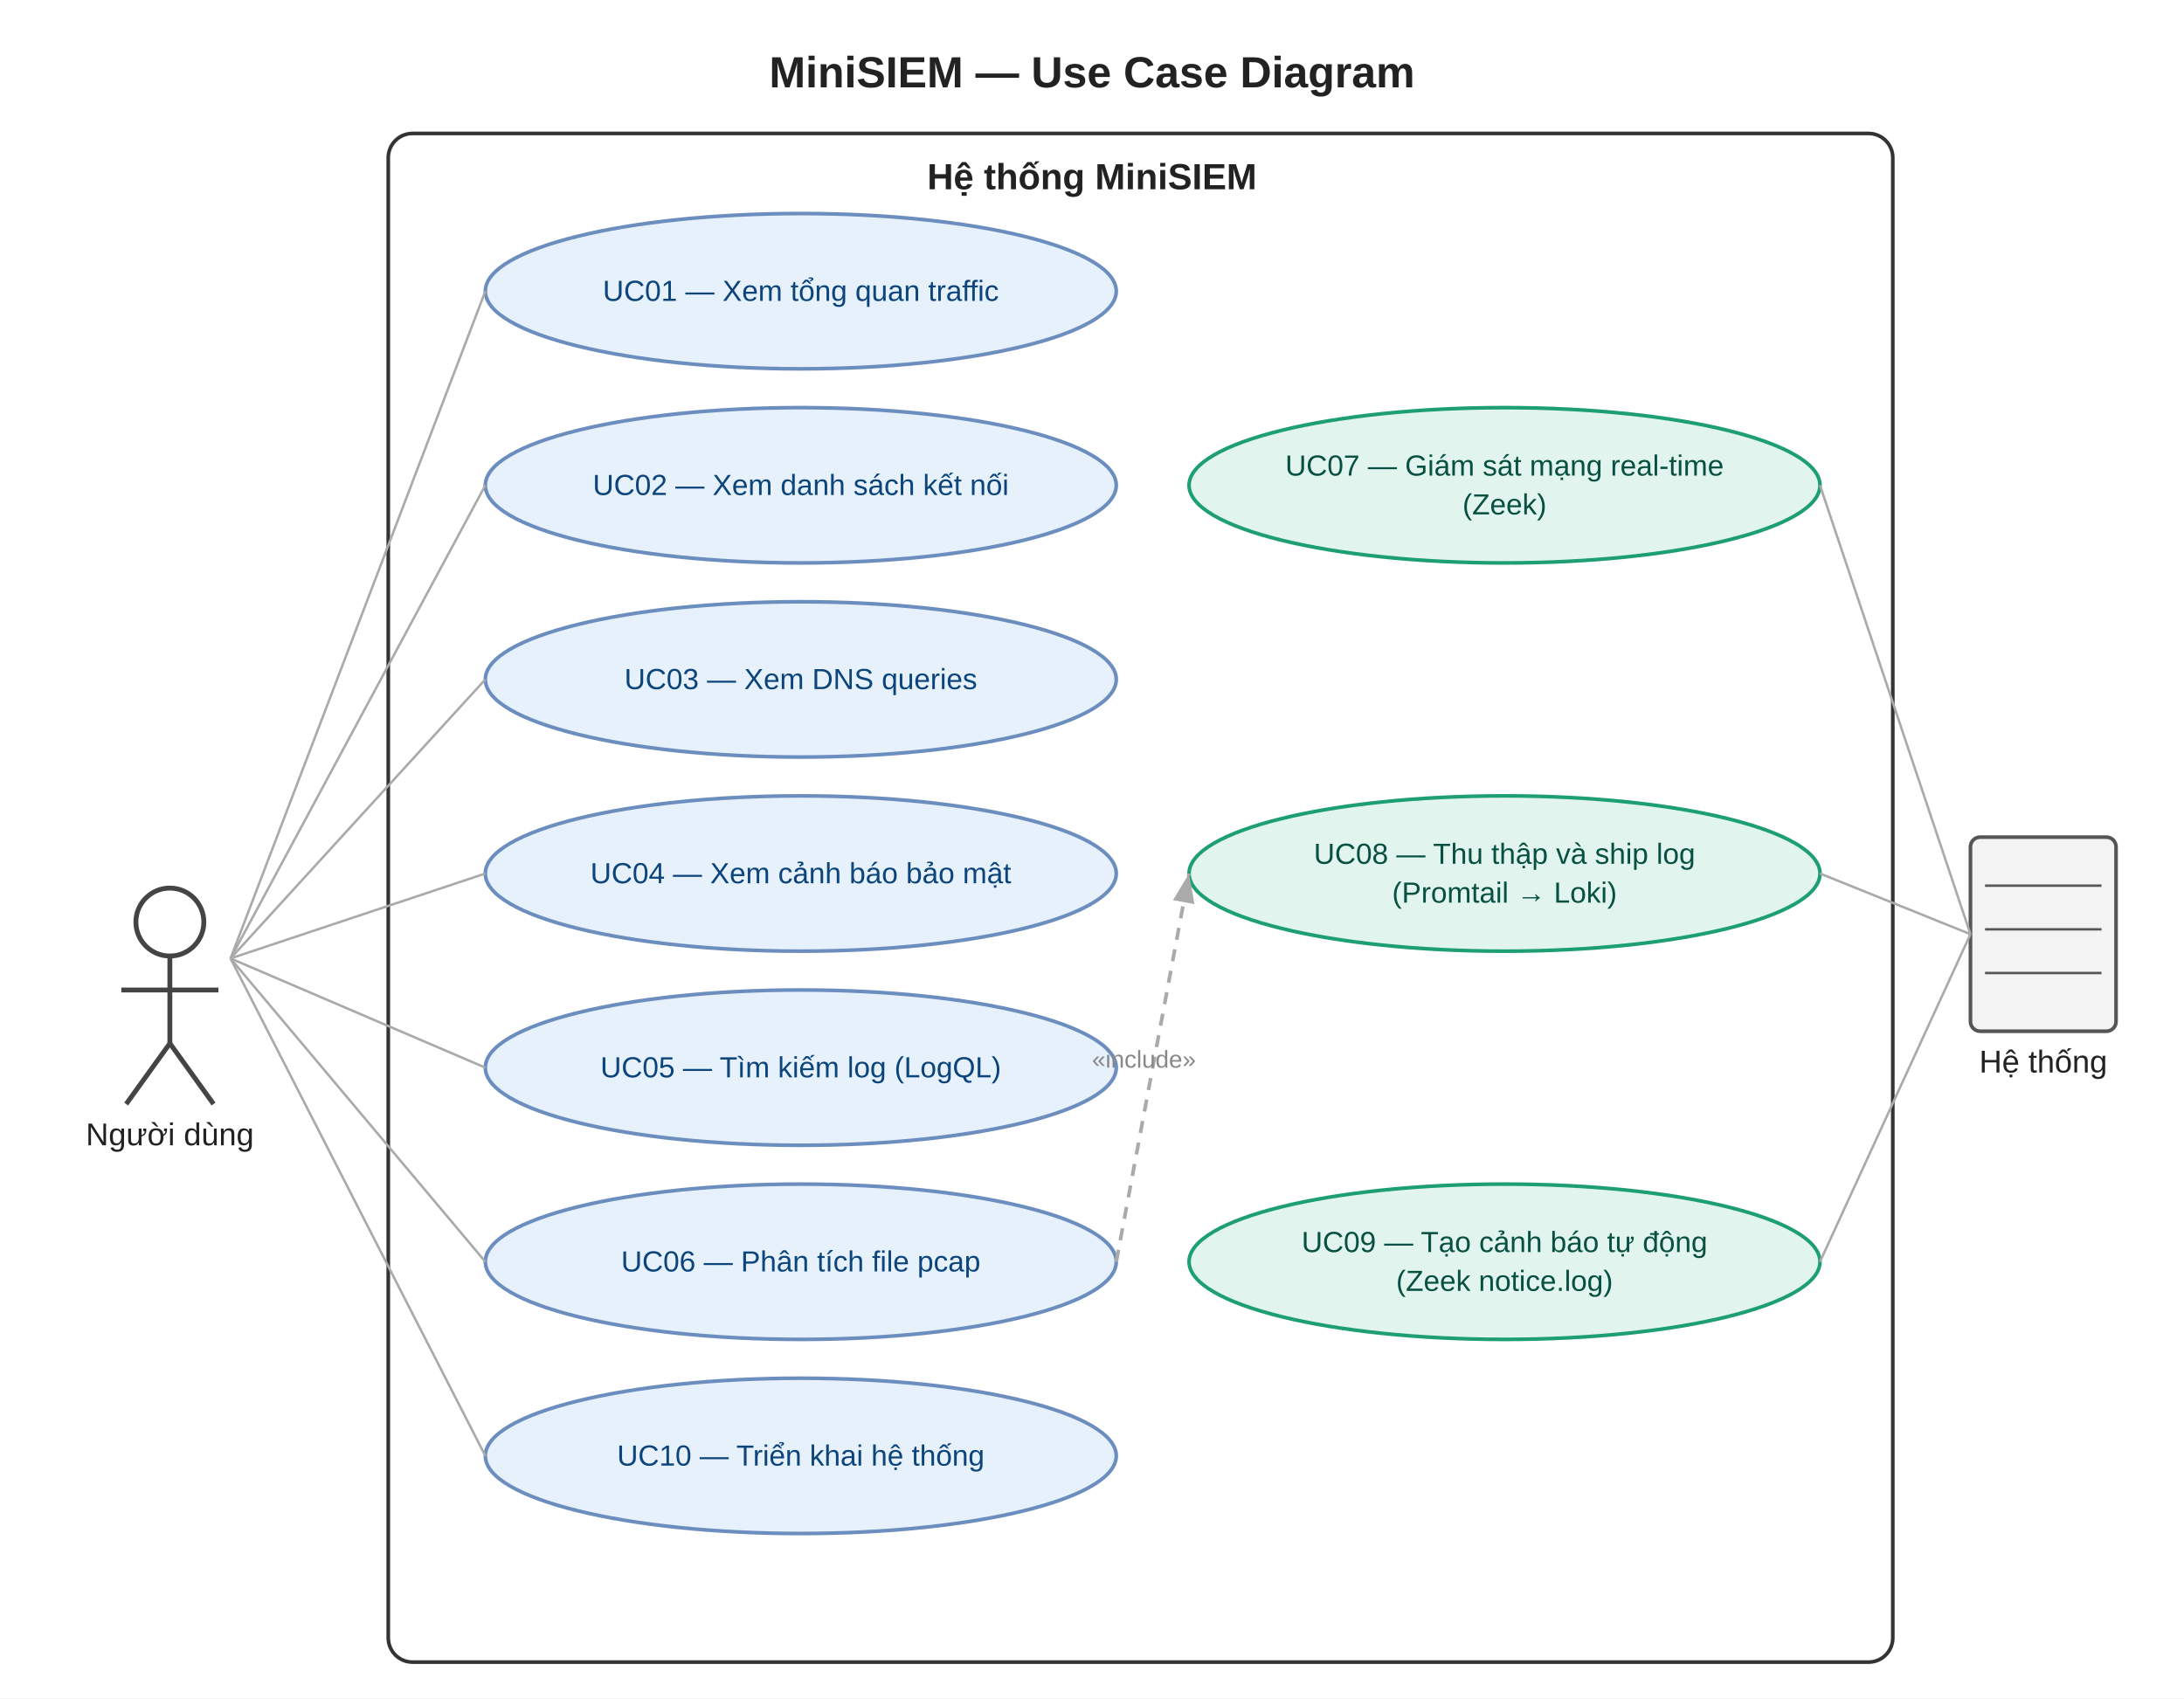
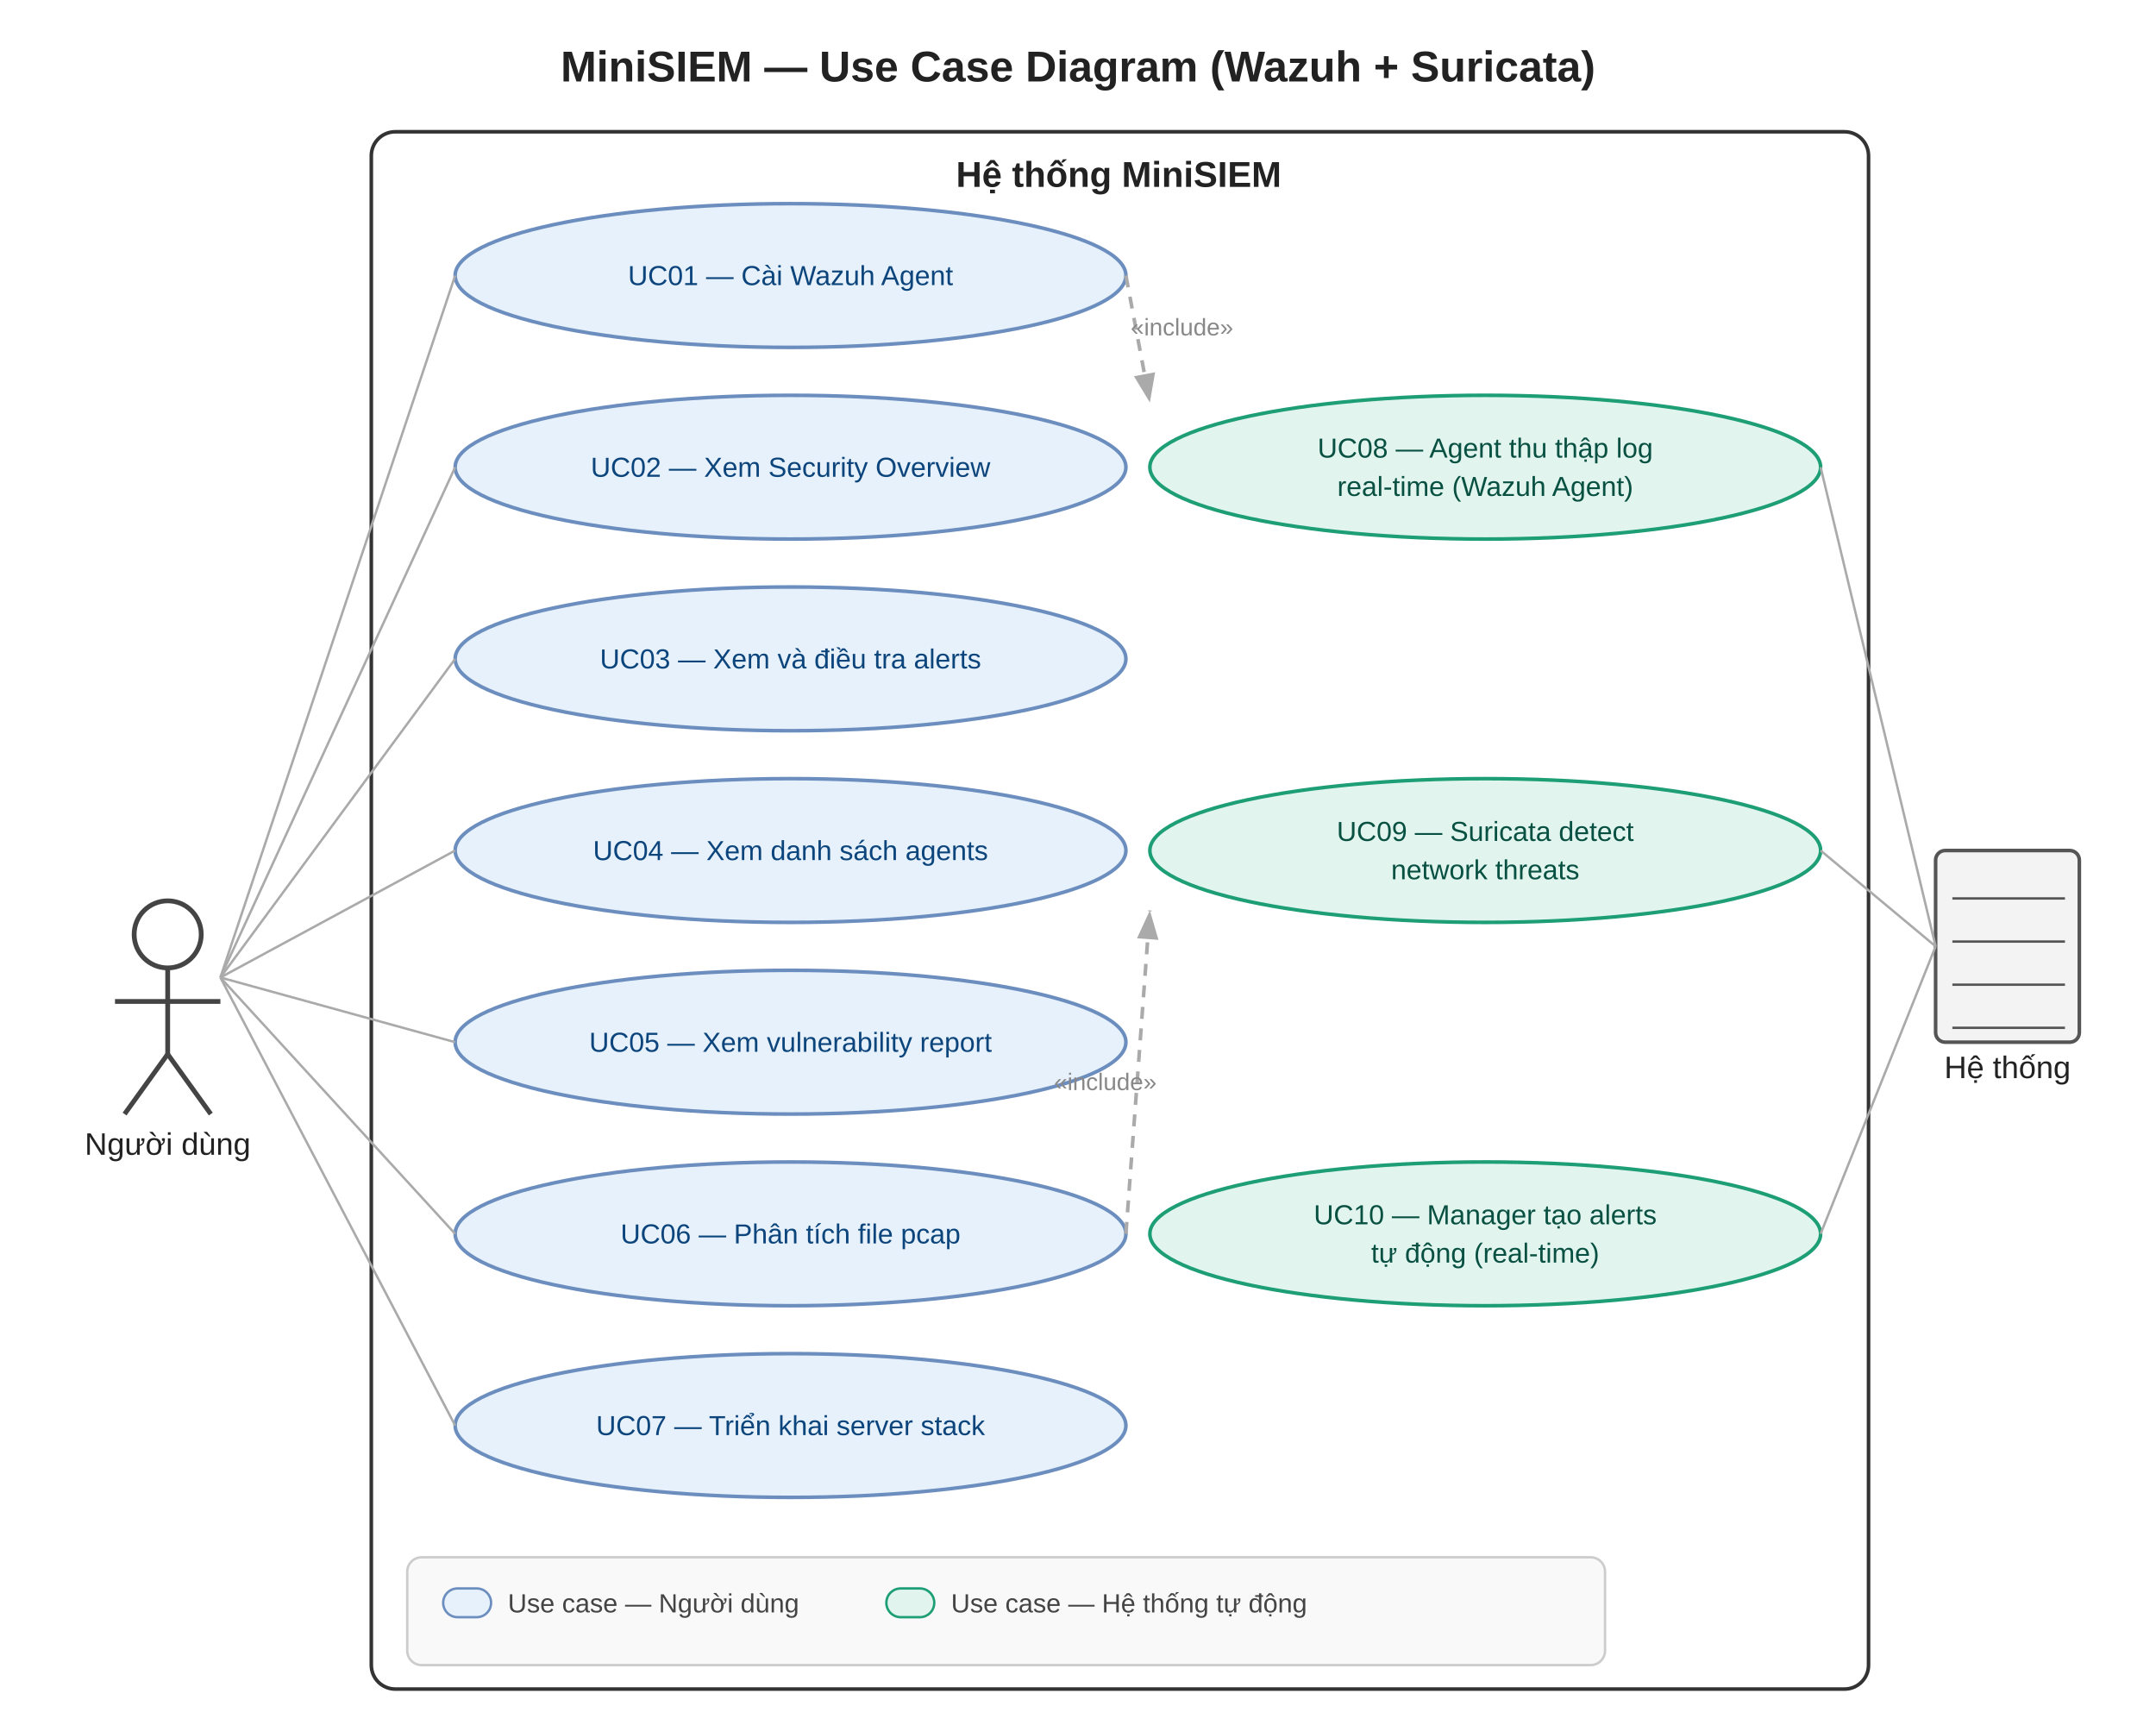
- <svg xmlns="http://www.w3.org/2000/svg" viewBox="0 0 900 700" font-family="Arial, Helvetica, sans-serif">
+ <svg xmlns="http://www.w3.org/2000/svg" viewBox="0 0 900 720" font-family="Arial, Helvetica, sans-serif">
  <defs>
-     <marker id="arrow2" markerWidth="10" markerHeight="10" refX="8" refY="3" orient="auto" markerUnits="strokeWidth">
+     <marker id="arr2" markerWidth="10" markerHeight="10" refX="8" refY="3" orient="auto" markerUnits="strokeWidth">
      <path d="M0,0 L8,3 L0,6 Z" fill="#aaaaaa" />
    </marker>
  </defs>
-   <rect width="900" height="700" fill="#ffffff" />
-   <text x="450" y="36" text-anchor="middle" font-size="18" font-weight="bold" fill="#222222">MiniSIEM — Use Case Diagram</text>
-   <rect x="160" y="55" width="620" height="630" rx="10" fill="none" stroke="#333333" stroke-width="1.5" />
-   <text x="450" y="78" text-anchor="middle" font-size="15" font-weight="bold" fill="#222222">Hệ thống MiniSIEM</text>
-   <circle cx="70" cy="380" r="14" fill="#ffffff" stroke="#444444" stroke-width="2" />
-   <line x1="70" y1="394" x2="70" y2="430" stroke="#444444" stroke-width="2" />
-   <line x1="50" y1="408" x2="90" y2="408" stroke="#444444" stroke-width="2" />
-   <line x1="70" y1="430" x2="52" y2="455" stroke="#444444" stroke-width="2" />
-   <line x1="70" y1="430" x2="88" y2="455" stroke="#444444" stroke-width="2" />
-   <text x="70" y="472" text-anchor="middle" font-size="13" fill="#222222">Người dùng</text>
-   <rect x="812" y="345" width="60" height="80" rx="4" fill="#f3f3f3" stroke="#555555" stroke-width="1.5" />
-   <line x1="818" y1="365" x2="866" y2="365" stroke="#555555" stroke-width="1" />
-   <line x1="818" y1="383" x2="866" y2="383" stroke="#555555" stroke-width="1" />
-   <line x1="818" y1="401" x2="866" y2="401" stroke="#555555" stroke-width="1" />
-   <text x="842" y="442" text-anchor="middle" font-size="13" fill="#222222">Hệ thống</text>
+   <rect width="900" height="720" fill="#ffffff" />
+   <text x="450" y="34" text-anchor="middle" font-size="18" font-weight="bold" fill="#222222">MiniSIEM — Use Case Diagram (Wazuh + Suricata)</text>
+   <rect x="155" y="55" width="625" height="650" rx="10" fill="none" stroke="#333333" stroke-width="1.5" />
+   <text x="467" y="78" text-anchor="middle" font-size="15" font-weight="bold" fill="#222222">Hệ thống MiniSIEM</text>
+   <circle cx="70" cy="390" r="14" fill="#ffffff" stroke="#444444" stroke-width="2" />
+   <line x1="70" y1="404" x2="70" y2="440" stroke="#444444" stroke-width="2" />
+   <line x1="48" y1="418" x2="92" y2="418" stroke="#444444" stroke-width="2" />
+   <line x1="70" y1="440" x2="52" y2="465" stroke="#444444" stroke-width="2" />
+   <line x1="70" y1="440" x2="88" y2="465" stroke="#444444" stroke-width="2" />
+   <text x="70" y="482" text-anchor="middle" font-size="13" fill="#222222">Người dùng</text>
+   <rect x="808" y="355" width="60" height="80" rx="4" fill="#f3f3f3" stroke="#555555" stroke-width="1.5" />
+   <line x1="815" y1="375" x2="862" y2="375" stroke="#555555" stroke-width="1" />
+   <line x1="815" y1="393" x2="862" y2="393" stroke="#555555" stroke-width="1" />
+   <line x1="815" y1="411" x2="862" y2="411" stroke="#555555" stroke-width="1" />
+   <line x1="815" y1="429" x2="862" y2="429" stroke="#555555" stroke-width="1" />
+   <text x="838" y="450" text-anchor="middle" font-size="13" fill="#222222">Hệ thống</text>
  <g fill="#E6F1FB" stroke="#6c8ebf" stroke-width="1.5">
-     <ellipse cx="330" cy="120" rx="130" ry="32" />
-     <ellipse cx="330" cy="200" rx="130" ry="32" />
-     <ellipse cx="330" cy="280" rx="130" ry="32" />
-     <ellipse cx="330" cy="360" rx="130" ry="32" />
-     <ellipse cx="330" cy="440" rx="130" ry="32" />
-     <ellipse cx="330" cy="520" rx="130" ry="32" />
-     <ellipse cx="330" cy="600" rx="130" ry="32" />
+     <ellipse cx="330" cy="115" rx="140" ry="30" />
+     <ellipse cx="330" cy="195" rx="140" ry="30" />
+     <ellipse cx="330" cy="275" rx="140" ry="30" />
+     <ellipse cx="330" cy="355" rx="140" ry="30" />
+     <ellipse cx="330" cy="435" rx="140" ry="30" />
+     <ellipse cx="330" cy="515" rx="140" ry="30" />
+     <ellipse cx="330" cy="595" rx="140" ry="30" />
  </g>
  <g fill="#E1F5EE" stroke="#1D9E75" stroke-width="1.5">
-     <ellipse cx="620" cy="200" rx="130" ry="32" />
-     <ellipse cx="620" cy="360" rx="130" ry="32" />
-     <ellipse cx="620" cy="520" rx="130" ry="32" />
+     <ellipse cx="620" cy="195" rx="140" ry="30" />
+     <ellipse cx="620" cy="355" rx="140" ry="30" />
+     <ellipse cx="620" cy="515" rx="140" ry="30" />
  </g>
-   <g font-size="12" fill="#0C447C" text-anchor="middle">
-     <text x="330" y="124">UC01 — Xem tổng quan traffic</text>
-     <text x="330" y="204">UC02 — Xem danh sách kết nối</text>
-     <text x="330" y="284">UC03 — Xem DNS queries</text>
-     <text x="330" y="364">UC04 — Xem cảnh báo bảo mật</text>
-     <text x="330" y="444">UC05 — Tìm kiếm log (LogQL)</text>
-     <text x="330" y="524">UC06 — Phân tích file pcap</text>
-     <text x="330" y="604">UC10 — Triển khai hệ thống</text>
+   <g font-size="11.5" fill="#0C447C" text-anchor="middle">
+     <text x="330" y="119">UC01 — Cài Wazuh Agent</text>
+     <text x="330" y="199">UC02 — Xem Security Overview</text>
+     <text x="330" y="279">UC03 — Xem và điều tra alerts</text>
+     <text x="330" y="359">UC04 — Xem danh sách agents</text>
+     <text x="330" y="439">UC05 — Xem vulnerability report</text>
+     <text x="330" y="519">UC06 — Phân tích file pcap</text>
+     <text x="330" y="599">UC07 — Triển khai server stack</text>
  </g>
-   <g font-size="12" fill="#085041" text-anchor="middle">
-     <text x="620" y="196">UC07 — Giám sát mạng real-time</text>
-     <text x="620" y="212">(Zeek)</text>
-     <text x="620" y="356">UC08 — Thu thập và ship log</text>
-     <text x="620" y="372">(Promtail → Loki)</text>
-     <text x="620" y="516">UC09 — Tạo cảnh báo tự động</text>
-     <text x="620" y="532">(Zeek notice.log)</text>
+   <g font-size="11.5" fill="#085041" text-anchor="middle">
+     <text x="620" y="191">UC08 — Agent thu thập log</text>
+     <text x="620" y="207">real-time (Wazuh Agent)</text>
+     <text x="620" y="351">UC09 — Suricata detect</text>
+     <text x="620" y="367">network threats</text>
+     <text x="620" y="511">UC10 — Manager tạo alerts</text>
+     <text x="620" y="527">tự động (real-time)</text>
  </g>
  <g stroke="#aaaaaa" stroke-width="1">
-     <line x1="95" y1="395" x2="200" y2="120" />
-     <line x1="95" y1="395" x2="200" y2="200" />
-     <line x1="95" y1="395" x2="200" y2="280" />
-     <line x1="95" y1="395" x2="200" y2="360" />
-     <line x1="95" y1="395" x2="200" y2="440" />
-     <line x1="95" y1="395" x2="200" y2="520" />
-     <line x1="95" y1="395" x2="200" y2="600" />
+     <line x1="92" y1="408" x2="190" y2="115" />
+     <line x1="92" y1="408" x2="190" y2="195" />
+     <line x1="92" y1="408" x2="190" y2="275" />
+     <line x1="92" y1="408" x2="190" y2="355" />
+     <line x1="92" y1="408" x2="190" y2="435" />
+     <line x1="92" y1="408" x2="190" y2="515" />
+     <line x1="92" y1="408" x2="190" y2="595" />
  </g>
  <g stroke="#aaaaaa" stroke-width="1">
-     <line x1="812" y1="385" x2="750" y2="200" />
-     <line x1="812" y1="385" x2="750" y2="360" />
-     <line x1="812" y1="385" x2="750" y2="520" />
+     <line x1="808" y1="395" x2="760" y2="195" />
+     <line x1="808" y1="395" x2="760" y2="355" />
+     <line x1="808" y1="395" x2="760" y2="515" />
  </g>
-   <line x1="460" y1="520" x2="490" y2="360" stroke="#aaaaaa" stroke-width="1.5" stroke-dasharray="5,4" marker-end="url(#arrow2)" />
-   <text x="450" y="440" font-size="10" fill="#888888">«include»</text>
+   <line x1="470" y1="515" x2="480" y2="380" stroke="#aaaaaa" stroke-width="1.5" stroke-dasharray="5,4" marker-end="url(#arr2)" />
+   <text x="440" y="455" font-size="10" fill="#888888">«include»</text>
+   <line x1="470" y1="115" x2="480" y2="168" stroke="#aaaaaa" stroke-width="1.5" stroke-dasharray="5,4" marker-end="url(#arr2)" />
+   <text x="472" y="140" font-size="10" fill="#888888">«include»</text>
+   <rect x="170" y="650" width="500" height="45" rx="6" fill="#f9f9f9" stroke="#cccccc" />
+   <rect x="185" y="663" width="20" height="12" rx="6" fill="#E6F1FB" stroke="#6c8ebf" />
+   <text x="212" y="673" font-size="11" fill="#444444">Use case — Người dùng</text>
+   <rect x="370" y="663" width="20" height="12" rx="6" fill="#E1F5EE" stroke="#1D9E75" />
+   <text x="397" y="673" font-size="11" fill="#444444">Use case — Hệ thống tự động</text>
</svg>
